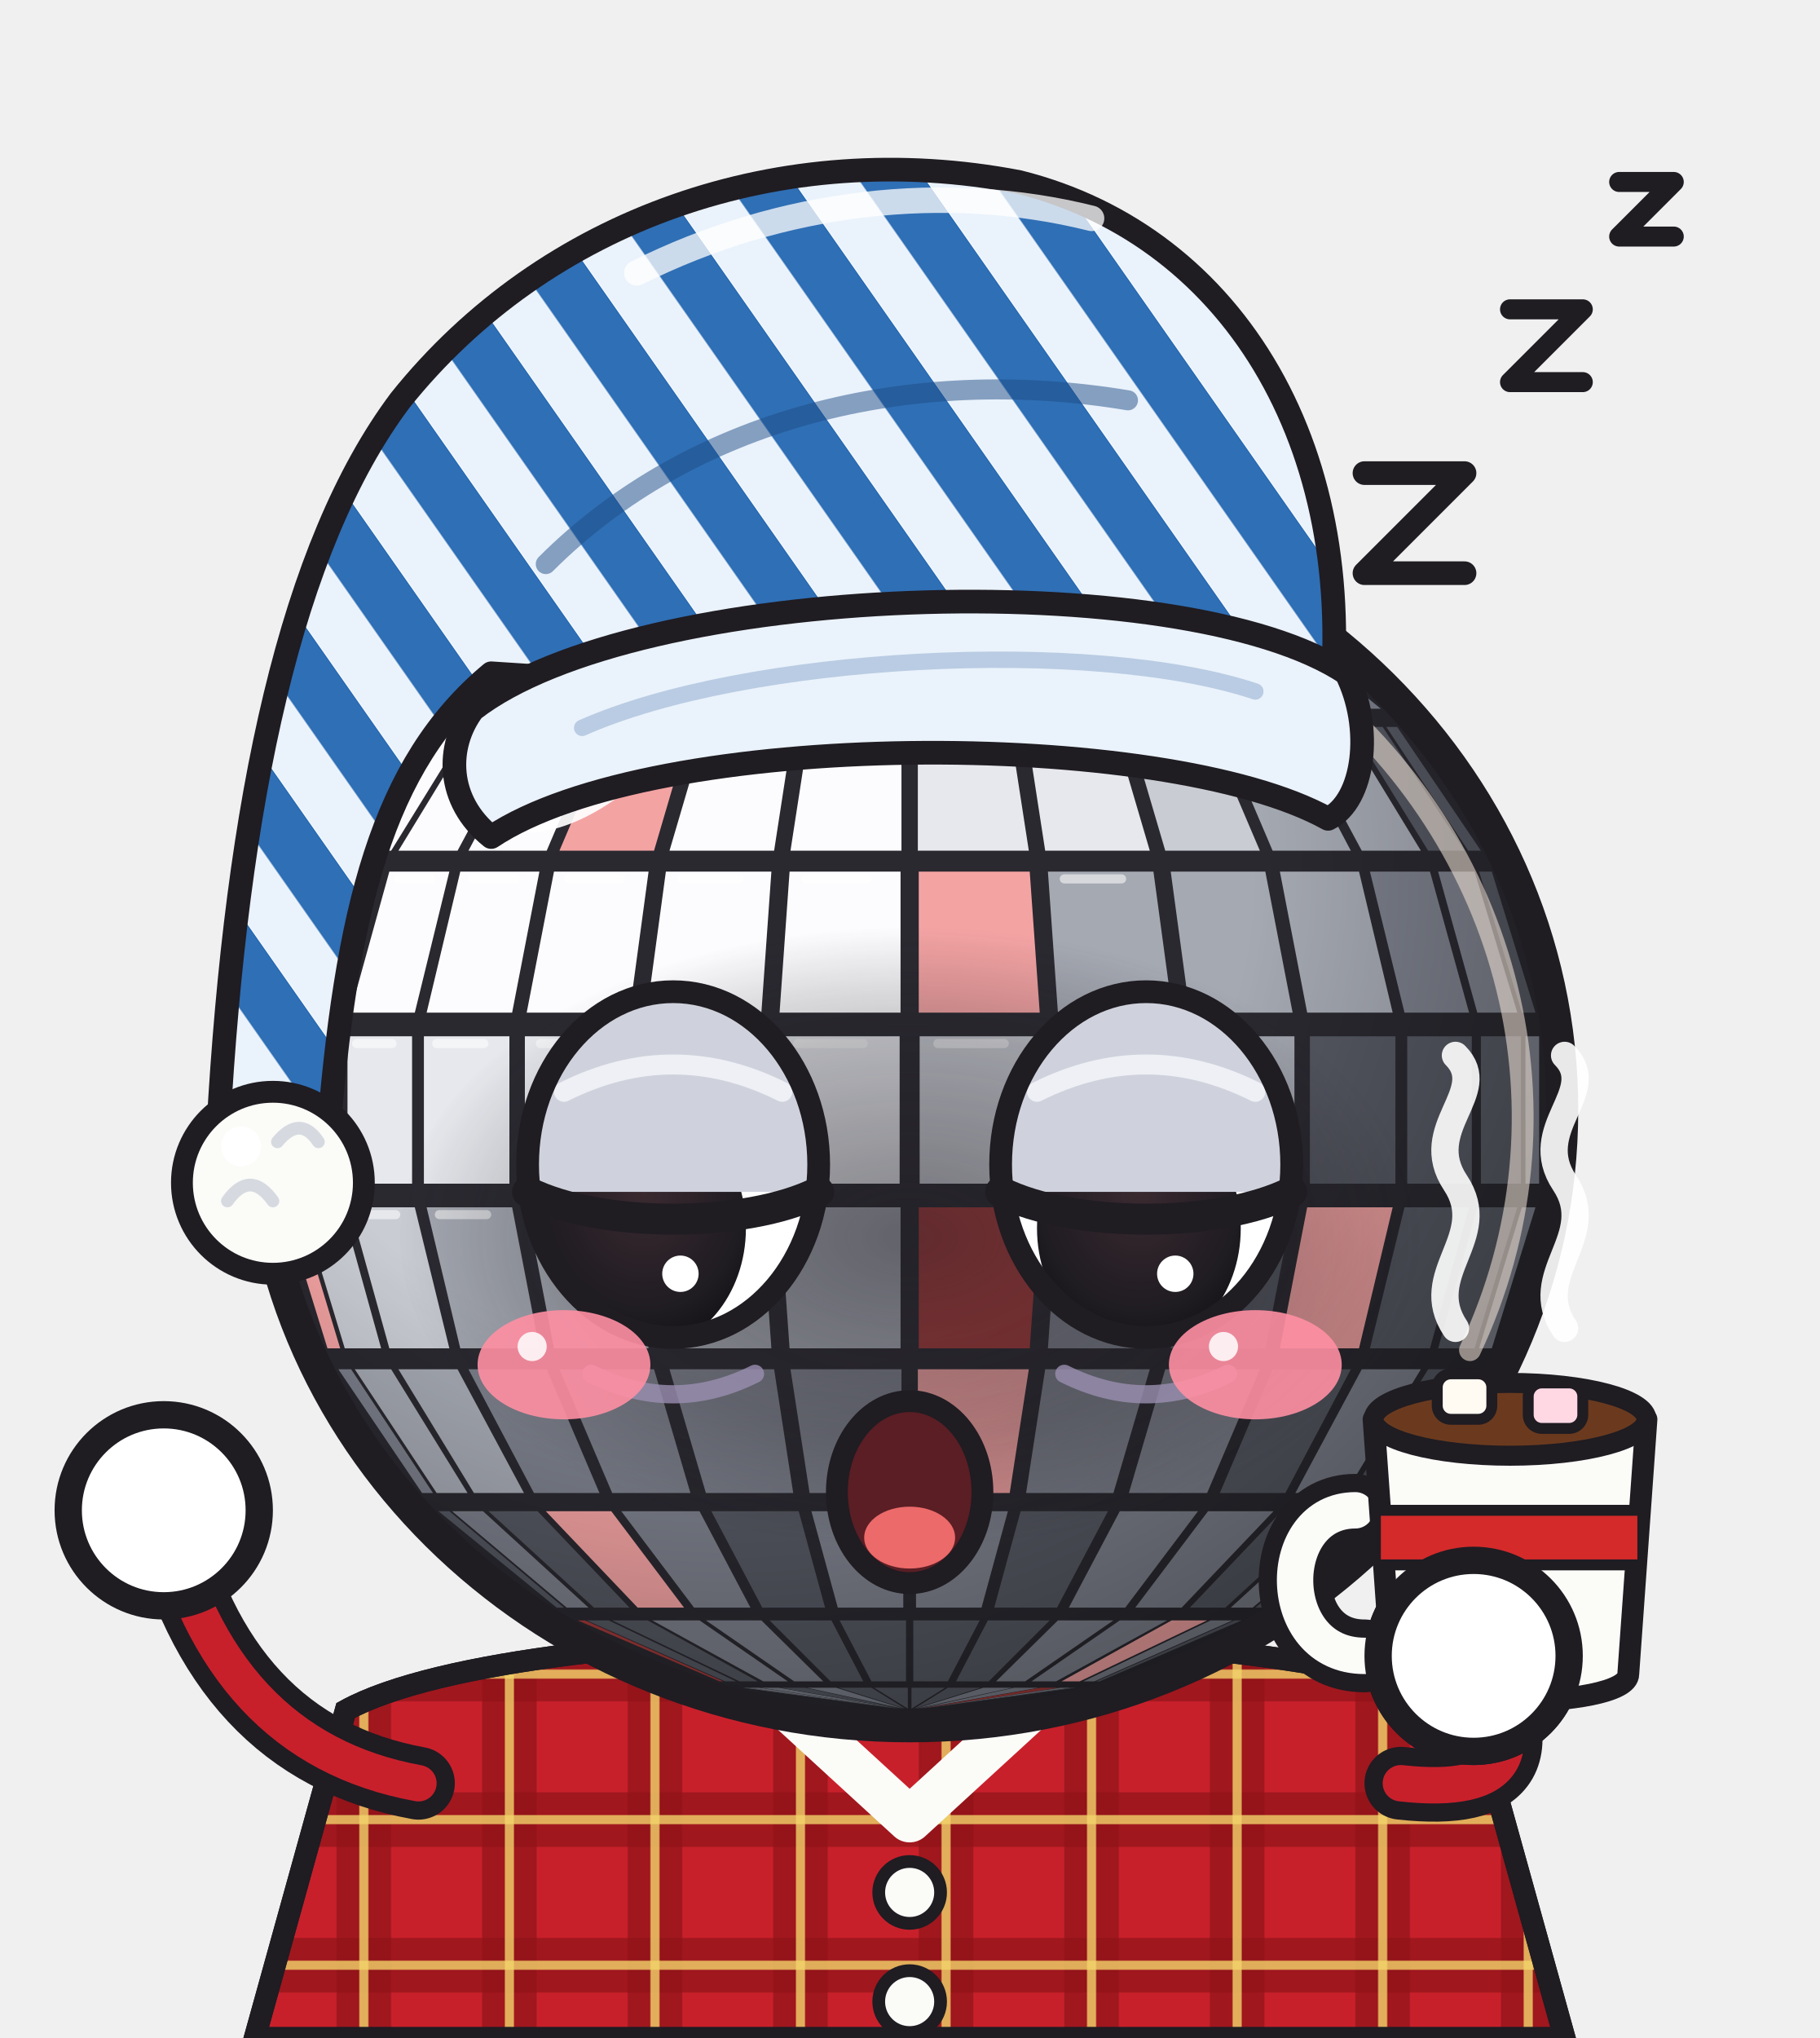
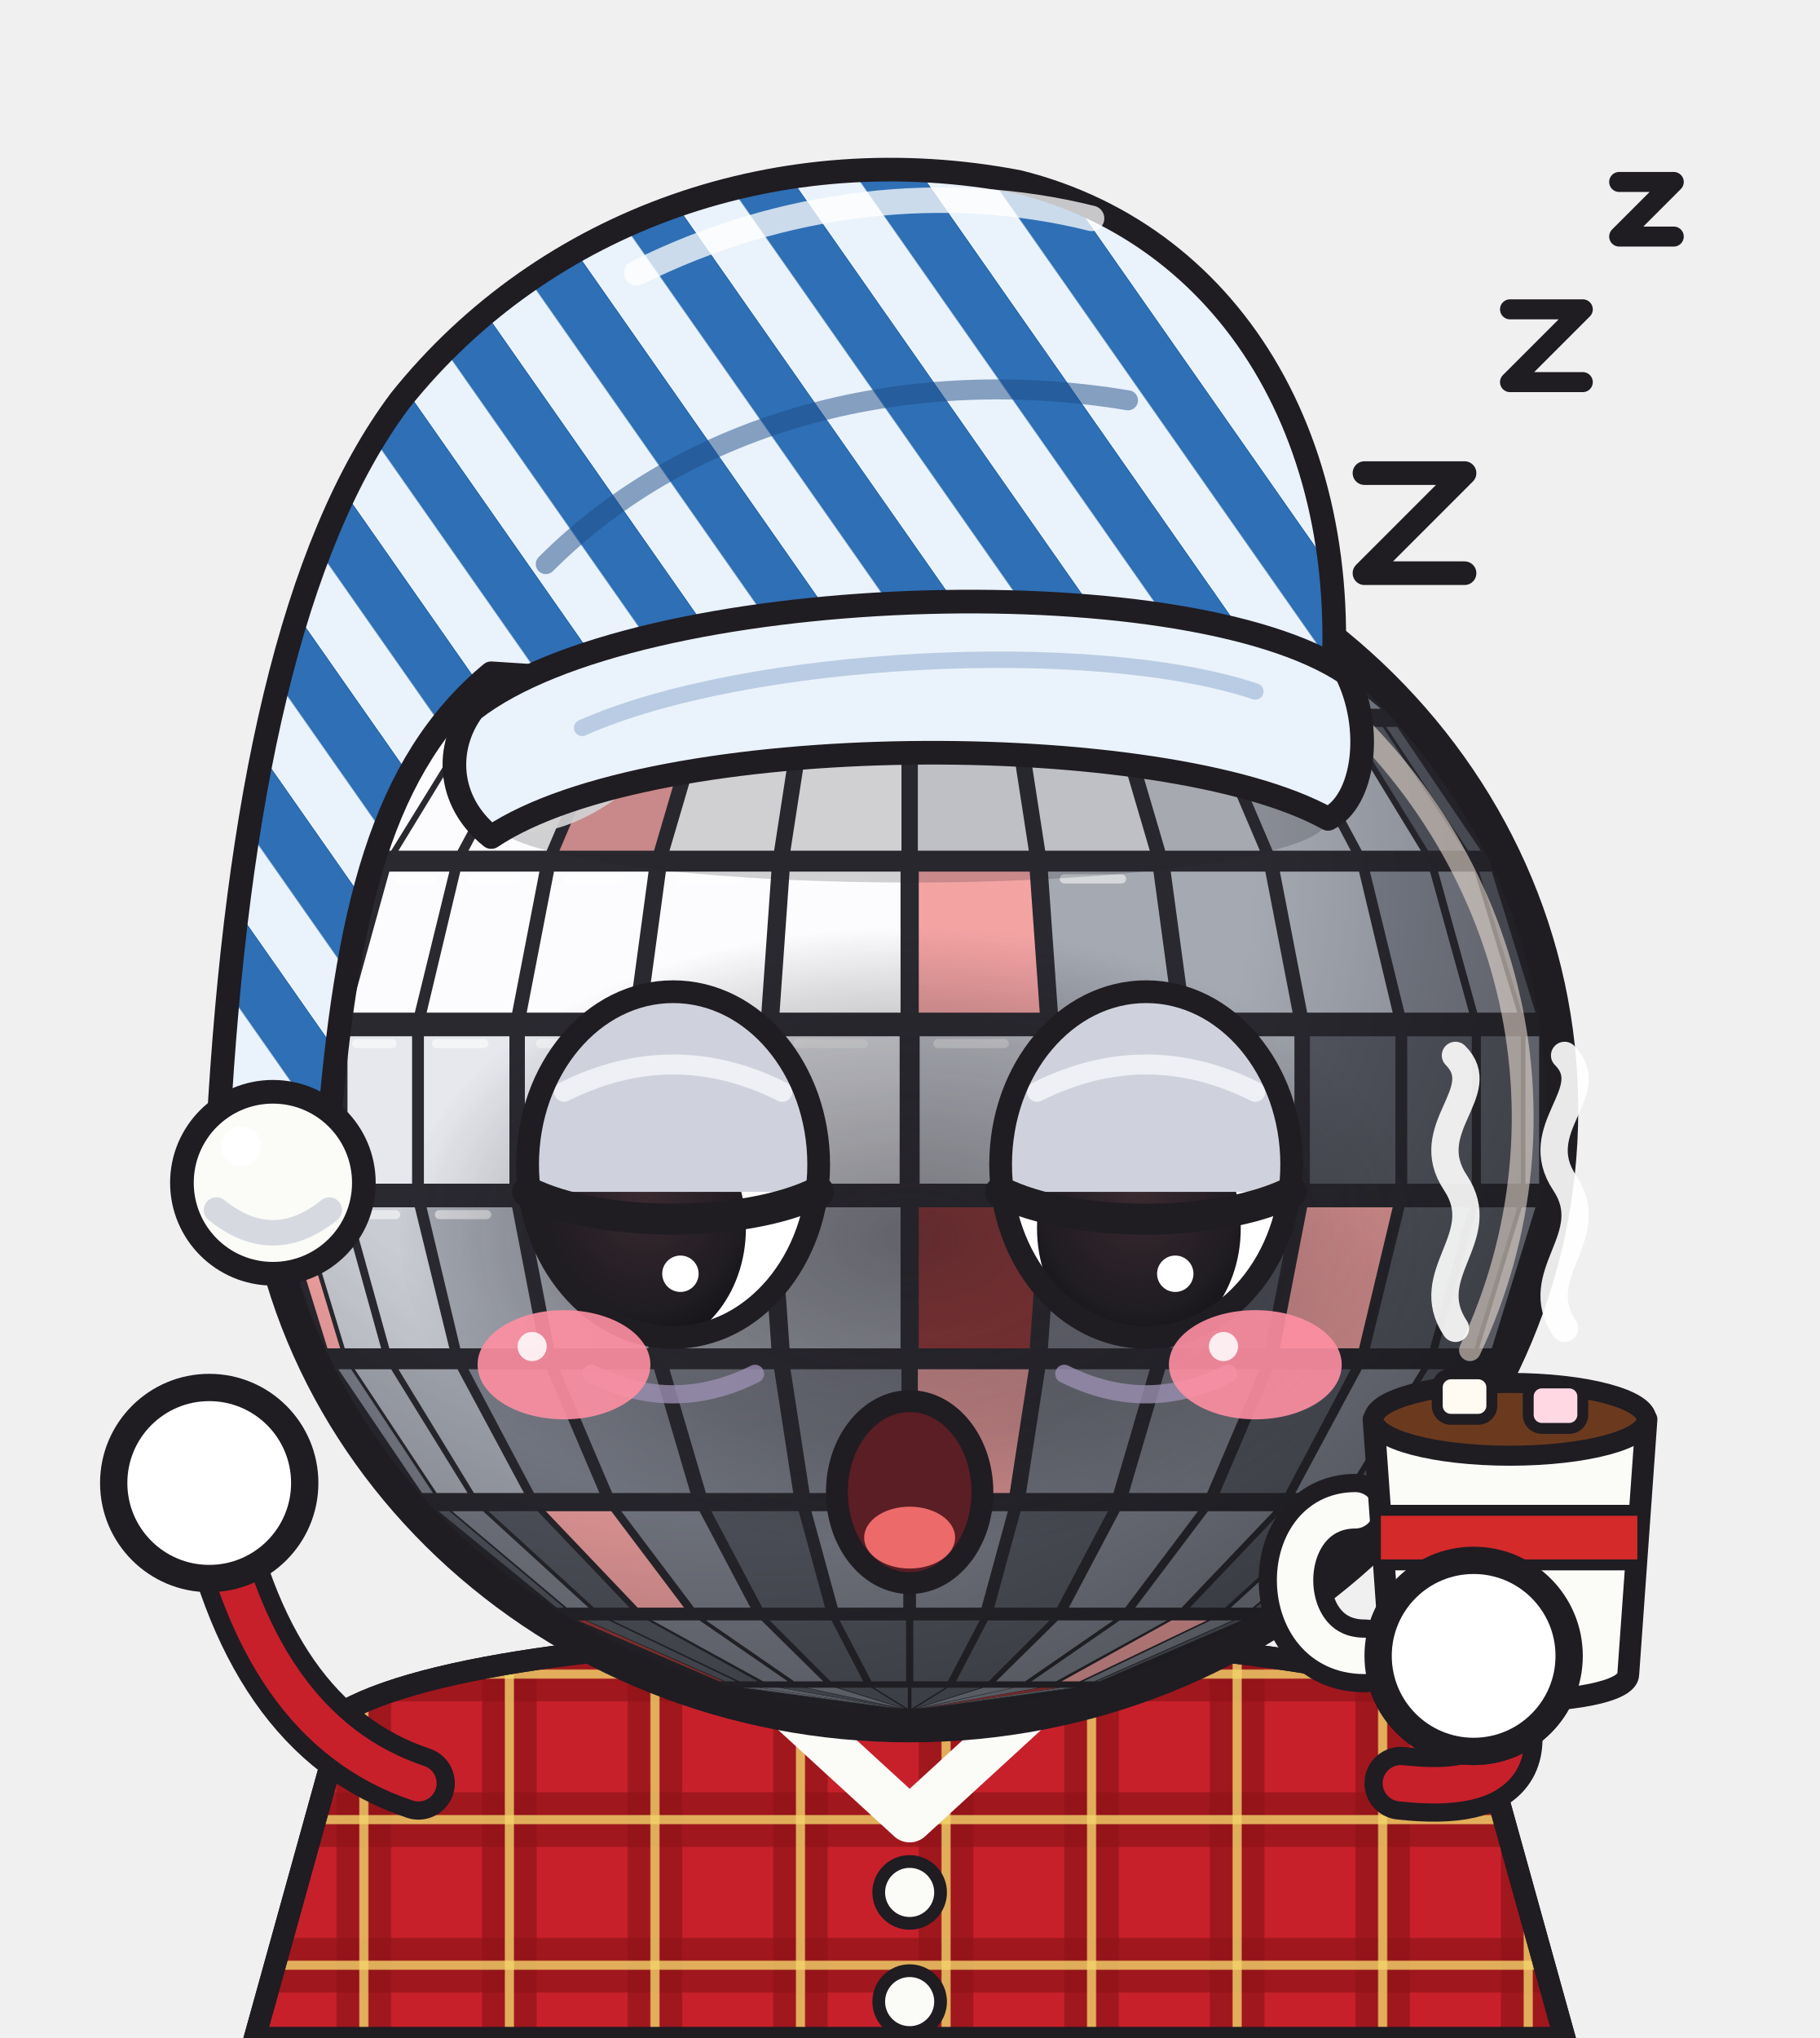
<svg xmlns="http://www.w3.org/2000/svg" viewBox="0 0 200 224" role="img" aria-label="Globinho de pijama xadrez e touca de dormir, sonolento, com caneca de chocolate quente">
-   <style>*{transform-box:view-box}.espia{transform-origin:100px 190px;animation:ginga 1s ease-in-out infinite alternate}@keyframes ginga{from{transform:rotate(-8deg)}to{transform:rotate(3deg)}}.braco-esq{animation:tchau .34s ease-in-out infinite alternate}@keyframes tchau{from{transform:rotate(-20deg)}to{transform:rotate(22deg)}}.olhos{animation:fecha 2.2s infinite}.palpebra{animation:abre 2.2s infinite}@keyframes fecha{0%,86%,100%{opacity:1}89%,94%{opacity:0}}@keyframes abre{0%,86%,100%{opacity:0}89%,94%{opacity:1}}.fumaca{animation:fumaca 2s ease-in-out infinite}.f1{animation-delay:-1s}@keyframes fumaca{0%{transform:translateY(4px) scaleY(.7);opacity:0}30%{opacity:.9}100%{transform:translateY(-8px) scaleY(1.1);opacity:0}}.pompom{animation:pompom 1s ease-in-out infinite alternate}@keyframes pompom{from{transform:rotate(-6deg)}to{transform:rotate(6deg)}}.z{animation:z 2.4s ease-in-out infinite}.z1{animation-delay:.4s}.z2{animation-delay:.8s}@keyframes z{0%,100%{opacity:.35;transform:translateY(2px)}50%{opacity:1;transform:translateY(-2px)}}@media (prefers-reduced-motion: reduce){*{animation:none!important}}</style>
+   <style>*{transform-box:view-box}.espia{transform-origin:100px 190px;animation:ginga 1s ease-in-out infinite alternate}@keyframes ginga{from{transform:rotate(-8deg)}to{transform:rotate(3deg)}}.braco-esq{animation:tchau .34s ease-in-out infinite alternate}@keyframes tchau{from{transform:rotate(-12deg)}to{transform:rotate(22deg)}}.olhos{animation:fecha 2.2s infinite}.palpebra{animation:abre 2.2s infinite}@keyframes fecha{0%,86%,100%{opacity:1}89%,94%{opacity:0}}@keyframes abre{0%,86%,100%{opacity:0}89%,94%{opacity:1}}.fumaca{animation:fumaca 2s ease-in-out infinite}.f1{animation-delay:-1s}@keyframes fumaca{0%{transform:translateY(4px) scaleY(.7);opacity:0}30%{opacity:.9}100%{transform:translateY(-8px) scaleY(1.1);opacity:0}}.pompom{animation:pompom 1s ease-in-out infinite alternate}@keyframes pompom{from{transform:rotate(-6deg)}to{transform:rotate(6deg)}}.z{animation:z 2.4s ease-in-out infinite}.z1{animation-delay:.4s}.z2{animation-delay:.8s}@keyframes z{0%,100%{opacity:.35;transform:translateY(2px)}50%{opacity:1;transform:translateY(-2px)}}@media (prefers-reduced-motion: reduce){*{animation:none!important}}</style>
  <defs>
    <clipPath id="cX8">
      <ellipse cx="100" cy="122" rx="70" ry="66" />
    </clipPath>
    <radialGradient id="sX8" cx="0.36" cy="0.3" r="0.82">
      <stop offset="0.5" stop-color="#000" stop-opacity="0" />
      <stop offset="1" stop-color="#000" stop-opacity="0.4" />
    </radialGradient>
    <radialGradient id="rX8" cx="0.5" cy="0.5" r="0.5">
      <stop offset="0" stop-color="#1F1C22" stop-opacity="0.5" />
      <stop offset="0.65" stop-color="#1F1C22" stop-opacity="0.26" />
      <stop offset="1" stop-color="#1F1C22" stop-opacity="0" />
    </radialGradient>
    <radialGradient id="iX8" cx="0.5" cy="0.35" r="0.7">
      <stop offset="0" stop-color="#3A2A30" />
      <stop offset="0.7" stop-color="#1F1C22" />
      <stop offset="1" stop-color="#120F14" />
    </radialGradient>
    <linearGradient id="tX8" x1="0" y1="0" x2="1" y2="0">
      <stop offset="0" stop-color="#7C808B" />
      <stop offset="0.35" stop-color="#FCFCFE" />
      <stop offset="1" stop-color="#A5A9B2" />
    </linearGradient>
  </defs>
  <defs>
    <pattern id="xzX8" width="16" height="16" patternUnits="userSpaceOnUse">
      <rect width="16" height="16" fill="#c8202b" />
      <rect y="5" width="16" height="6" fill="#8e1218" opacity=".7" />
      <rect x="5" width="6" height="16" fill="#8e1218" opacity=".7" />
      <rect y="7.5" width="16" height="1" fill="#f3d36a" opacity=".8" />
      <rect x="7.5" width="1" height="16" fill="#f3d36a" opacity=".8" />
    </pattern>
  </defs>
  <g class="espia">
    <defs>
      <clipPath id="trX8">
        <path d="M38,188 C58,177 142,177 162,188 L172,224 L28,224Z" />
      </clipPath>
    </defs>
    <path d="M38,188 C58,177 142,177 162,188 L172,224 L28,224Z" fill="url(#xzX8)" stroke="#1F1C22" stroke-width="2.4" />
    <g clip-path="url(#trX8)">
      <path d="M76,178 L100,200 L124,178" fill="none" stroke="#fbfbf8" stroke-width="5" stroke-linejoin="round" />
      <circle cx="100" cy="208" r="3.4" fill="#fbfbf8" stroke="#1F1C22" stroke-width="1.4" />
      <circle cx="100" cy="220" r="3.4" fill="#fbfbf8" stroke="#1F1C22" stroke-width="1.4" />
    </g>
    <path d="M38,188 C58,177 142,177 162,188 L172,224 L28,224Z" fill="none" stroke="#1F1C22" stroke-width="2.4" />
    <g class="braco braco-esq" style="transform-origin:46px 196px">
-       <path d="M46,196 Q24,192 18,166" fill="none" stroke="#1F1C22" stroke-width="8" stroke-linecap="round" />
-       <path d="M46,196 Q24,192 18,166" fill="none" stroke="#c8202b" stroke-width="4" stroke-linecap="round" />
-       <circle cx="18" cy="166" r="10.5" fill="#FFFFFF" stroke="#1F1C22" stroke-width="3" />
-       <circle cx="21.5" cy="162" r="2.2" fill="#fff" opacity=".7" />
+       <path d="M46,196 Q28,190 23,163" fill="none" stroke="#1F1C22" stroke-width="8" stroke-linecap="round" />
+       <path d="M46,196 Q28,190 23,163" fill="none" stroke="#c8202b" stroke-width="4" stroke-linecap="round" />
+       <circle cx="23" cy="163" r="10.5" fill="#FFFFFF" stroke="#1F1C22" stroke-width="3" />
+       <circle cx="26.5" cy="159" r="2.2" fill="#fff" opacity=".7" />
    </g>
    <g class="braco braco-dir" style="transform-origin:154px 196px">
      <path d="M154,196 Q172,198 162,182" fill="none" stroke="#1F1C22" stroke-width="8" stroke-linecap="round" />
      <path d="M154,196 Q172,198 162,182" fill="none" stroke="#c8202b" stroke-width="4" stroke-linecap="round" />
      <circle cx="162" cy="182" r="10.5" fill="#FFFFFF" stroke="#1F1C22" stroke-width="3" />
      <circle cx="165.5" cy="178" r="2.2" fill="#fff" opacity=".7" />
    </g>
    <g class="corpo">
      <ellipse cx="100" cy="122" rx="73.5" ry="69.5" fill="#1F1C22" />
      <g class="facetas" clip-path="url(#cX8)">
        <ellipse cx="100" cy="122" rx="70" ry="66" fill="#2A2930" />
        <path d="M98.6,56.2 L98.6,56.2 L82.1,58.5 L81.7,58.5Z" fill="#C9CCD3" />
        <path d="M98.7,56.2 L98.7,56.2 L83.4,58.5 L82.2,58.5Z" fill="#E6E8ED" />
        <path d="M98.8,56.2 L98.8,56.2 L85.6,58.5 L83.6,58.5Z" fill="#F4A3A3" />
        <path d="M99.0,56.2 L99.0,56.2 L88.5,58.5 L85.8,58.5Z" fill="#E6E8ED" />
        <path d="M99.3,56.2 L99.3,56.2 L91.9,58.5 L88.7,58.5Z" fill="#E6E8ED" />
        <path d="M99.5,56.2 L99.5,56.2 L95.8,58.5 L92.2,58.5Z" fill="#C9CCD3" />
        <path d="M99.8,56.2 L99.8,56.2 L99.8,58.5 L96.1,58.5Z" fill="#C9CCD3" />
        <path d="M100.2,56.2 L100.2,56.2 L103.9,58.5 L100.2,58.5Z" fill="#F4A3A3" />
        <path d="M100.5,56.2 L100.5,56.2 L107.8,58.5 L104.2,58.5Z" fill="#E6E8ED" />
        <path d="M100.7,56.2 L100.7,56.2 L111.3,58.5 L108.1,58.5Z" fill="#C9CCD3" />
        <path d="M101.0,56.2 L101.0,56.2 L114.2,58.5 L111.5,58.5Z" fill="#C9CCD3" />
        <path d="M101.2,56.2 L101.2,56.2 L116.4,58.5 L114.4,58.5Z" fill="#C9CCD3" />
        <path d="M101.3,56.2 L101.3,56.2 L117.8,58.5 L116.6,58.5Z" fill="#C9CCD3" />
        <path d="M101.4,56.2 L101.4,56.2 L118.3,58.5 L117.9,58.5Z" fill="#A5A9B2" />
        <path d="M79.1,59.2 L79.5,59.2 L64.3,65.9 L63.5,65.9Z" fill="#C9CCD3" />
        <path d="M79.7,59.2 L80.9,59.2 L66.9,65.9 L64.5,65.9Z" fill="#E6E8ED" />
        <path d="M81.3,59.2 L83.3,59.2 L71.2,65.9 L67.3,65.9Z" fill="#FCFCFE" />
        <path d="M83.9,59.2 L86.6,59.2 L76.9,65.9 L71.7,65.9Z" fill="#FCFCFE" />
        <path d="M87.3,59.2 L90.5,59.2 L83.7,65.9 L77.6,65.9Z" fill="#FCFCFE" />
        <path d="M91.3,59.2 L94.9,59.2 L91.4,65.9 L84.6,65.9Z" fill="#E6E8ED" />
        <path d="M95.8,59.2 L99.6,59.2 L99.6,65.9 L92.3,65.9Z" fill="#FCFCFE" />
        <path d="M100.4,59.2 L104.2,59.2 L107.7,65.9 L100.4,65.9Z" fill="#C9CCD3" />
        <path d="M105.1,59.2 L108.7,59.2 L115.4,65.9 L108.6,65.9Z" fill="#C9CCD3" />
        <path d="M109.5,59.2 L112.7,59.2 L122.4,65.9 L116.3,65.9Z" fill="#E6E8ED" />
        <path d="M113.4,59.2 L116.1,59.2 L128.3,65.9 L123.1,65.9Z" fill="#A5A9B2" />
        <path d="M116.7,59.2 L118.7,59.2 L132.7,65.9 L128.8,65.9Z" fill="#A5A9B2" />
        <path d="M119.1,59.2 L120.3,59.2 L135.5,65.9 L133.1,65.9Z" fill="#A5A9B2" />
        <path d="M120.5,59.2 L120.9,59.2 L136.5,65.9 L135.7,65.9Z" fill="#A5A9B2" />
        <path d="M61.2,67.3 L62.0,67.3 L49.4,77.9 L48.2,77.9Z" fill="#FCFCFE" />
        <path d="M62.3,67.3 L64.7,67.3 L53.1,77.9 L49.7,77.9Z" fill="#E6E8ED" />
        <path d="M65.3,67.3 L69.2,67.3 L59.1,77.9 L53.7,77.9Z" fill="#FCFCFE" />
        <path d="M70.1,67.3 L75.2,67.3 L67.2,77.9 L60.0,77.9Z" fill="#FCFCFE" />
        <path d="M76.3,67.3 L82.5,67.3 L76.9,77.9 L68.3,77.9Z" fill="#E6E8ED" />
        <path d="M83.8,67.3 L90.7,67.3 L87.8,77.9 L78.2,77.9Z" fill="#E6E8ED" />
        <path d="M92.1,67.3 L99.3,67.3 L99.3,77.9 L89.2,77.9Z" fill="#FCFCFE" />
        <path d="M100.7,67.3 L107.9,67.3 L110.8,77.9 L100.7,77.9Z" fill="#FCFCFE" />
        <path d="M109.3,67.3 L116.2,67.3 L121.8,77.9 L112.2,77.9Z" fill="#E6E8ED" />
        <path d="M117.5,67.3 L123.7,67.3 L131.7,77.9 L123.1,77.9Z" fill="#E6E8ED" />
        <path d="M124.8,67.3 L129.9,67.3 L140.0,77.9 L132.8,77.9Z" fill="#C9CCD3" />
        <path d="M130.8,67.3 L134.7,67.3 L146.3,77.9 L140.9,77.9Z" fill="#7C808B" />
        <path d="M135.3,67.3 L137.7,67.3 L150.3,77.9 L146.9,77.9Z" fill="#7C808B" />
        <path d="M138.0,67.3 L138.8,67.3 L151.8,77.9 L150.6,77.9Z" fill="#7C808B" />
        <path d="M46.4,79.9 L47.6,79.9 L38.6,93.5 L37.2,93.5Z" fill="#FCFCFE" />
        <path d="M48.0,79.9 L51.4,79.9 L43.0,93.5 L39.0,93.5Z" fill="#FCFCFE" />
        <path d="M52.1,79.9 L57.6,79.9 L50.3,93.5 L43.8,93.5Z" fill="#FCFCFE" />
        <path d="M58.7,79.9 L65.9,79.9 L60.1,93.5 L51.5,93.5Z" fill="#FCFCFE" />
        <path d="M67.3,79.9 L75.9,79.9 L71.9,93.5 L61.5,93.5Z" fill="#F4A3A3" />
        <path d="M77.6,79.9 L87.2,79.9 L85.1,93.5 L73.6,93.5Z" fill="#FCFCFE" />
        <path d="M89.0,79.9 L99.1,79.9 L99.1,93.5 L86.9,93.5Z" fill="#FCFCFE" />
        <path d="M100.9,79.9 L111.0,79.9 L113.1,93.5 L100.9,93.5Z" fill="#E6E8ED" />
        <path d="M112.8,79.9 L122.4,79.9 L126.4,93.5 L114.9,93.5Z" fill="#E6E8ED" />
        <path d="M124.1,79.9 L132.7,79.9 L138.5,93.5 L128.1,93.5Z" fill="#C9CCD3" />
        <path d="M134.1,79.9 L141.3,79.9 L148.5,93.5 L139.9,93.5Z" fill="#A5A9B2" />
        <path d="M142.4,79.9 L147.9,79.9 L156.2,93.5 L149.7,93.5Z" fill="#A5A9B2" />
        <path d="M148.6,79.9 L152.0,79.9 L161.0,93.5 L157.0,93.5Z" fill="#555862" />
        <path d="M152.4,79.9 L153.6,79.9 L162.8,93.5 L161.4,93.5Z" fill="#555862" />
        <path d="M36.0,95.8 L37.4,95.8 L32.7,111.3 L31.2,111.3Z" fill="#E6E8ED" />
        <path d="M37.9,95.8 L41.9,95.8 L37.6,111.3 L33.2,111.3Z" fill="#FCFCFE" />
        <path d="M42.8,95.8 L49.4,95.8 L45.6,111.3 L38.5,111.3Z" fill="#FCFCFE" />
        <path d="M50.6,95.8 L59.3,95.8 L56.3,111.3 L46.9,111.3Z" fill="#FCFCFE" />
        <path d="M60.9,95.8 L71.3,95.8 L69.2,111.3 L57.9,111.3Z" fill="#FCFCFE" />
        <path d="M73.2,95.8 L84.8,95.8 L83.7,111.3 L71.1,111.3Z" fill="#FCFCFE" />
        <path d="M86.8,95.8 L99.0,95.8 L99.0,111.3 L85.7,111.3Z" fill="#FCFCFE" />
        <path d="M101.0,95.8 L113.2,95.8 L114.3,111.3 L101.0,111.3Z" fill="#F4A3A3" />
        <path d="M115.2,95.8 L126.8,95.8 L128.9,111.3 L116.3,111.3Z" fill="#A5A9B2" />
        <path d="M128.7,95.8 L139.1,95.8 L142.1,111.3 L130.8,111.3Z" fill="#A5A9B2" />
        <path d="M140.7,95.8 L149.4,95.8 L153.1,111.3 L143.7,111.3Z" fill="#A5A9B2" />
        <path d="M150.6,95.8 L157.2,95.8 L161.5,111.3 L154.4,111.3Z" fill="#7C808B" />
        <path d="M158.1,95.8 L162.1,95.8 L166.8,111.3 L162.4,111.3Z" fill="#7C808B" />
        <path d="M162.6,95.8 L164.0,95.8 L168.8,111.3 L167.3,111.3Z" fill="#555862" />
        <path d="M30.8,113.9 L32.3,113.9 L32.3,130.1 L30.8,130.1Z" fill="#C9CCD3" />
        <path d="M32.8,113.9 L37.2,113.9 L37.2,130.1 L32.8,130.1Z" fill="#E6E8ED" />
        <path d="M38.2,113.9 L45.3,113.9 L45.3,130.1 L38.2,130.1Z" fill="#E6E8ED" />
        <path d="M46.6,113.9 L56.0,113.9 L56.0,130.1 L46.6,130.1Z" fill="#E6E8ED" />
        <path d="M57.7,113.9 L69.0,113.9 L69.0,130.1 L57.7,130.1Z" fill="#E6E8ED" />
        <path d="M71.0,113.9 L83.6,113.9 L83.6,130.1 L71.0,130.1Z" fill="#E6E8ED" />
        <path d="M85.7,113.9 L98.9,113.9 L98.9,130.1 L85.7,130.1Z" fill="#E6E8ED" />
        <path d="M101.1,113.9 L114.3,113.9 L114.3,130.1 L101.1,130.1Z" fill="#C9CCD3" />
        <path d="M116.4,113.9 L129.0,113.9 L129.0,130.1 L116.4,130.1Z" fill="#C9CCD3" />
        <path d="M131.0,113.9 L142.3,113.9 L142.3,130.1 L131.0,130.1Z" fill="#A5A9B2" />
        <path d="M144.0,113.9 L153.4,113.9 L153.4,130.1 L144.0,130.1Z" fill="#555862" />
        <path d="M154.7,113.9 L161.8,113.9 L161.8,130.1 L154.7,130.1Z" fill="#555862" />
        <path d="M162.8,113.9 L167.2,113.9 L167.2,130.1 L162.8,130.1Z" fill="#555862" />
        <path d="M167.7,113.9 L169.2,113.9 L169.2,130.1 L167.7,130.1Z" fill="#7C808B" />
        <path d="M31.2,132.7 L32.7,132.7 L37.4,148.2 L36.0,148.2Z" fill="#F4A3A3" />
        <path d="M33.2,132.7 L37.6,132.7 L41.9,148.2 L37.9,148.2Z" fill="#C9CCD3" />
        <path d="M38.5,132.7 L45.6,132.7 L49.4,148.2 L42.8,148.2Z" fill="#C9CCD3" />
        <path d="M46.9,132.7 L56.3,132.7 L59.3,148.2 L50.6,148.2Z" fill="#A5A9B2" />
        <path d="M57.9,132.7 L69.2,132.7 L71.3,148.2 L60.9,148.2Z" fill="#A5A9B2" />
        <path d="M71.1,132.7 L83.7,132.7 L84.8,148.2 L73.2,148.2Z" fill="#A5A9B2" />
        <path d="M85.7,132.7 L99.0,132.7 L99.0,148.2 L86.8,148.2Z" fill="#A5A9B2" />
        <path d="M101.0,132.7 L114.3,132.7 L113.2,148.2 L101.0,148.2Z" fill="#A33A3A" />
        <path d="M116.3,132.7 L128.9,132.7 L126.8,148.2 L115.2,148.2Z" fill="#7C808B" />
        <path d="M130.8,132.7 L142.1,132.7 L139.1,148.2 L128.7,148.2Z" fill="#555862" />
        <path d="M143.7,132.7 L153.1,132.7 L149.4,148.2 L140.7,148.2Z" fill="#F4A3A3" />
        <path d="M154.4,132.7 L161.5,132.7 L157.2,148.2 L150.6,148.2Z" fill="#555862" />
        <path d="M162.4,132.7 L166.8,132.7 L162.1,148.2 L158.1,148.2Z" fill="#555862" />
        <path d="M167.3,132.7 L168.8,132.7 L164.0,148.2 L162.6,148.2Z" fill="#7C808B" />
        <path d="M37.2,150.5 L38.6,150.5 L47.6,164.1 L46.4,164.1Z" fill="#7C808B" />
        <path d="M39.0,150.5 L43.0,150.5 L51.4,164.1 L48.0,164.1Z" fill="#A5A9B2" />
        <path d="M43.8,150.5 L50.3,150.5 L57.6,164.1 L52.1,164.1Z" fill="#A5A9B2" />
        <path d="M51.5,150.5 L60.1,150.5 L65.9,164.1 L58.7,164.1Z" fill="#7C808B" />
        <path d="M61.5,150.5 L71.9,150.5 L75.9,164.1 L67.3,164.1Z" fill="#7C808B" />
        <path d="M73.6,150.5 L85.1,150.5 L87.2,164.1 L77.6,164.1Z" fill="#7C808B" />
        <path d="M86.9,150.5 L99.1,150.5 L99.1,164.1 L89.0,164.1Z" fill="#7C808B" />
        <path d="M100.9,150.5 L113.1,150.5 L111.0,164.1 L100.9,164.1Z" fill="#F4A3A3" />
        <path d="M114.9,150.5 L126.4,150.5 L122.4,164.1 L112.8,164.1Z" fill="#7C808B" />
        <path d="M128.1,150.5 L138.5,150.5 L132.7,164.1 L124.1,164.1Z" fill="#7C808B" />
        <path d="M139.9,150.5 L148.5,150.5 L141.3,164.1 L134.1,164.1Z" fill="#555862" />
        <path d="M149.7,150.5 L156.2,150.5 L147.9,164.1 L142.4,164.1Z" fill="#7C808B" />
        <path d="M157.0,150.5 L161.0,150.5 L152.0,164.1 L148.6,164.1Z" fill="#555862" />
        <path d="M161.4,150.5 L162.8,150.5 L153.6,164.1 L152.4,164.1Z" fill="#7C808B" />
        <path d="M48.2,166.1 L49.4,166.1 L62.0,176.7 L61.2,176.7Z" fill="#555862" />
        <path d="M49.7,166.1 L53.1,166.1 L64.7,176.7 L62.3,176.7Z" fill="#7C808B" />
        <path d="M53.7,166.1 L59.1,166.1 L69.2,176.7 L65.3,176.7Z" fill="#555862" />
        <path d="M60.0,166.1 L67.2,166.1 L75.2,176.7 L70.1,176.7Z" fill="#F4A3A3" />
        <path d="M68.3,166.1 L76.9,166.1 L82.5,176.7 L76.3,176.7Z" fill="#7C808B" />
        <path d="M78.2,166.1 L87.8,166.1 L90.7,176.7 L83.8,176.7Z" fill="#555862" />
        <path d="M89.2,166.1 L99.3,166.1 L99.3,176.7 L92.1,176.7Z" fill="#7C808B" />
        <path d="M100.7,166.1 L110.8,166.1 L107.9,176.7 L100.7,176.7Z" fill="#7C808B" />
        <path d="M112.2,166.1 L121.8,166.1 L116.2,176.7 L109.3,176.7Z" fill="#555862" />
        <path d="M123.1,166.1 L131.7,166.1 L123.7,176.7 L117.5,176.7Z" fill="#7C808B" />
        <path d="M132.8,166.1 L140.0,166.1 L129.9,176.7 L124.8,176.7Z" fill="#7C808B" />
        <path d="M140.9,166.1 L146.3,166.1 L134.7,176.7 L130.8,176.7Z" fill="#555862" />
        <path d="M146.9,166.1 L150.3,166.1 L137.7,176.7 L135.3,176.7Z" fill="#7C808B" />
        <path d="M150.6,166.1 L151.8,166.1 L138.8,176.7 L138.0,176.7Z" fill="#555862" />
        <path d="M63.5,178.1 L64.3,178.1 L79.5,184.8 L79.1,184.8Z" fill="#A33A3A" />
        <path d="M64.5,178.1 L66.9,178.1 L80.9,184.8 L79.7,184.8Z" fill="#555862" />
        <path d="M67.3,178.1 L71.2,178.1 L83.3,184.8 L81.3,184.8Z" fill="#555862" />
        <path d="M71.7,178.1 L76.9,178.1 L86.6,184.8 L83.9,184.8Z" fill="#7C808B" />
        <path d="M77.6,178.1 L83.7,178.1 L90.5,184.8 L87.3,184.8Z" fill="#7C808B" />
        <path d="M84.6,178.1 L91.4,178.1 L94.9,184.8 L91.3,184.8Z" fill="#555862" />
        <path d="M92.3,178.1 L99.6,178.1 L99.6,184.8 L95.8,184.8Z" fill="#555862" />
        <path d="M100.4,178.1 L107.7,178.1 L104.2,184.8 L100.4,184.8Z" fill="#555862" />
        <path d="M108.6,178.1 L115.4,178.1 L108.7,184.8 L105.1,184.8Z" fill="#555862" />
        <path d="M116.3,178.1 L122.4,178.1 L112.7,184.8 L109.5,184.8Z" fill="#7C808B" />
        <path d="M123.1,178.1 L128.3,178.1 L116.1,184.8 L113.4,184.8Z" fill="#7C808B" />
        <path d="M128.8,178.1 L132.7,178.1 L118.7,184.8 L116.7,184.8Z" fill="#F4A3A3" />
        <path d="M133.1,178.1 L135.5,178.1 L120.3,184.8 L119.1,184.8Z" fill="#7C808B" />
        <path d="M135.7,178.1 L136.5,178.1 L120.9,184.8 L120.5,184.8Z" fill="#555862" />
        <path d="M81.7,185.5 L82.1,185.5 L98.6,187.8 L98.6,187.8Z" fill="#7C808B" />
        <path d="M82.2,185.5 L83.4,185.5 L98.7,187.8 L98.7,187.8Z" fill="#7C808B" />
        <path d="M83.6,185.5 L85.6,185.5 L98.8,187.8 L98.8,187.8Z" fill="#7C808B" />
        <path d="M85.8,185.5 L88.5,185.5 L99.0,187.8 L99.0,187.8Z" fill="#555862" />
        <path d="M88.7,185.5 L91.9,185.5 L99.3,187.8 L99.3,187.8Z" fill="#7C808B" />
        <path d="M92.2,185.5 L95.8,185.5 L99.5,187.8 L99.5,187.8Z" fill="#555862" />
        <path d="M96.1,185.5 L99.8,185.5 L99.8,187.8 L99.8,187.8Z" fill="#555862" />
        <path d="M100.2,185.5 L103.9,185.5 L100.2,187.8 L100.2,187.8Z" fill="#555862" />
        <path d="M104.2,185.5 L107.8,185.5 L100.5,187.8 L100.5,187.8Z" fill="#555862" />
        <path d="M108.1,185.5 L111.3,185.5 L100.7,187.8 L100.7,187.8Z" fill="#7C808B" />
        <path d="M111.5,185.5 L114.2,185.5 L101.0,187.8 L101.0,187.8Z" fill="#7C808B" />
        <path d="M114.4,185.5 L116.4,185.5 L101.2,187.8 L101.2,187.8Z" fill="#A33A3A" />
        <path d="M116.6,185.5 L117.8,185.5 L101.3,187.8 L101.3,187.8Z" fill="#7C808B" />
        <path d="M117.9,185.5 L118.3,185.5 L101.4,187.8 L101.4,187.8Z" fill="#555862" />
        <path d="M98.6,57.0 L98.6,57.0 M98.7,57.0 L98.7,57.0 M99.0,57.0 L99.0,57.0 M99.3,57.0 L99.3,57.0 M99.5,57.0 L99.5,57.0 M99.8,57.0 L99.8,57.0 M100.5,57.0 L100.5,57.0 M100.7,57.0 L100.7,57.0 M101.0,57.0 L101.0,57.0 M101.2,57.0 L101.2,57.0 M101.3,57.0 L101.3,57.0 M101.4,57.0 L101.4,57.0 M79.1,60.0 L79.4,60.0 M79.9,60.0 L80.6,60.0 M81.6,60.0 L82.7,60.0 M84.3,60.0 L85.8,60.0 M87.8,60.0 L89.5,60.0 M91.9,60.0 L93.8,60.0 M96.3,60.0 L98.4,60.0 M101.0,60.0 L103.1,60.0 M105.6,60.0 L107.6,60.0 M110.0,60.0 L111.7,60.0 M113.8,60.0 L115.3,60.0 M117.0,60.0 L118.1,60.0 M61.3,68.1 L61.8,68.1 M62.7,68.1 L64.0,68.1 M65.9,68.1 L68.0,68.1 M70.9,68.1 L73.7,68.1 M77.3,68.1 L80.7,68.1 M84.8,68.1 L88.6,68.1 M93.1,68.1 L97.1,68.1 M101.8,68.1 L105.8,68.1 M110.4,68.1 L114.1,68.1 M118.4,68.1 L121.8,68.1 M125.5,68.1 L128.4,68.1 M46.6,80.7 L47.2,80.7 M48.5,80.7 L50.3,80.7 M53.0,80.7 L55.9,80.7 M59.8,80.7 L63.7,80.7 M79.0,80.7 L84.3,80.7 M90.5,80.7 L96.1,80.7 M102.4,80.7 L108.0,80.7 M114.2,80.7 L119.5,80.7 M125.3,80.7 L130.1,80.7 M36.3,96.6 L37.0,96.6 M38.5,96.6 L40.7,96.6 M43.8,96.6 L47.4,96.6 M51.9,96.6 L56.7,96.6 M62.5,96.6 L68.2,96.6 M74.9,96.6 L81.3,96.6 M88.6,96.6 L95.3,96.6 M117.0,96.6 L123.3,96.6 M31.1,114.7 L31.9,114.7 M33.5,114.7 L35.9,114.7 M39.2,114.7 L43.1,114.7 M48.0,114.7 L53.2,114.7 M59.4,114.7 L65.6,114.7 M72.9,114.7 L79.8,114.7 M87.7,114.7 L94.9,114.7 M103.1,114.7 L110.4,114.7 M39.5,133.5 L43.5,133.5 M48.3,133.5 L53.5,133.5 M59.6,133.5 L65.8,133.5 M73.0,133.5 L79.9,133.5" fill="none" stroke="#fff" stroke-width="1" stroke-linecap="round" opacity="0.55" />
      </g>
      <ellipse cx="100" cy="122" rx="70" ry="66" fill="url(#sX8)" />
      <path d="M143.4,74.48 A67,63 0 0 1 161.6,148.4" fill="none" stroke="#F6E7DA" stroke-width="2.4" stroke-linecap="round" opacity="0.55" />
      <ellipse class="reflexo" cx="65.0" cy="82.4" rx="12.6" ry="5.94" fill="#fff" opacity="0.92" transform="rotate(-38 65.0 82.4)" />
      <circle cx="81.1" cy="72.5" r="3.2" fill="#fff" opacity="0.9" />
      <g class="cintilas">
        <path class="cintila" d="M91.7,54.1 Q92.2,56.8 94.9,57.3 Q92.2,57.8 91.7,60.5 Q91.2,57.8 88.5,57.3 Q91.2,56.8 91.7,54.1Z" fill="#FFFFFF" opacity="0.95" />
        <path class="cintila" d="M79.8,59.4 Q80.3,62.1 83.0,62.6 Q80.3,63.1 79.8,65.8 Q79.3,63.1 76.6,62.6 Q79.3,62.1 79.8,59.4Z" fill="#FFFFFF" opacity="0.95" />
        <path class="cintila" d="M55.2,69.4 Q55.7,72.1 58.4,72.6 Q55.7,73.1 55.2,75.8 Q54.7,73.1 52.0,72.6 Q54.7,72.1 55.2,69.4Z" fill="#FFFFFF" opacity="0.95" />
        <path class="cintila" d="M105.0,69.4 Q105.6,72.1 108.2,72.6 Q105.6,73.1 105.0,75.8 Q104.5,73.1 101.8,72.6 Q104.5,72.1 105.0,69.4Z" fill="#FFFFFF" opacity="0.95" />
      </g>
    </g>
    <ellipse cx="100" cy="136" rx="56.0" ry="34.32" fill="url(#rX8)" />
    <g class="olhos">
      <defs>
        <clipPath id="soX80">
          <ellipse cx="74" cy="128" rx="16" ry="19" />
        </clipPath>
      </defs>
      <ellipse cx="74" cy="128" rx="16" ry="19" fill="#FFFFFF" />
      <g clip-path="url(#soX80)">
        <ellipse cx="70.8" cy="135" rx="11.2" ry="13.3" fill="url(#iX8)" />
        <circle cx="74.8" cy="140" r="2" fill="#fff" />
        <rect x="56" y="106" width="36" height="25" fill="#cfd2dc" />
        <path d="M62,120 C70,116 78,116 86,120" stroke="#eef0f5" stroke-width="2.2" fill="none" stroke-linecap="round" />
      </g>
      <path d="M58,131 C66,135 82,135 90,131" stroke="#1F1C22" stroke-width="3.4" fill="none" stroke-linecap="round" />
      <ellipse cx="74" cy="128" rx="16" ry="19" fill="none" stroke="#1F1C22" stroke-width="2.5" />
      <path d="M65,151 C71,154 77,154 83,151" stroke="#9a8fb0" stroke-width="2" fill="none" stroke-linecap="round" opacity=".8" />
      <defs>
        <clipPath id="soX82">
          <ellipse cx="126" cy="128" rx="16" ry="19" />
        </clipPath>
      </defs>
      <ellipse cx="126" cy="128" rx="16" ry="19" fill="#FFFFFF" />
      <g clip-path="url(#soX82)">
        <ellipse cx="125.2" cy="135" rx="11.2" ry="13.3" fill="url(#iX8)" />
        <circle cx="129.2" cy="140" r="2" fill="#fff" />
        <rect x="108" y="106" width="36" height="25" fill="#cfd2dc" />
        <path d="M114,120 C122,116 130,116 138,120" stroke="#eef0f5" stroke-width="2.2" fill="none" stroke-linecap="round" />
      </g>
      <path d="M110,131 C118,135 134,135 142,131" stroke="#1F1C22" stroke-width="3.4" fill="none" stroke-linecap="round" />
      <ellipse cx="126" cy="128" rx="16" ry="19" fill="none" stroke="#1F1C22" stroke-width="2.5" />
      <path d="M117,151 C123,154 129,154 135,151" stroke="#9a8fb0" stroke-width="2" fill="none" stroke-linecap="round" opacity=".8" />
    </g>
    <g class="palpebra" opacity="0">
      <path d="M57,128 Q74,141 91,128" fill="none" stroke="#1F1C22" stroke-width="4.5" stroke-linecap="round" />
      <path d="M109,128 Q126,141 143,128" fill="none" stroke="#1F1C22" stroke-width="4.5" stroke-linecap="round" />
    </g>
    <g class="bochechas">
      <ellipse cx="62" cy="150" rx="9.5" ry="6" fill="#ff8fa3" opacity="0.9" />
      <circle cx="58.5" cy="148" r="1.6" fill="#fff" opacity=".85" />
      <ellipse cx="138" cy="150" rx="9.5" ry="6" fill="#ff8fa3" opacity="0.9" />
      <circle cx="134.5" cy="148" r="1.6" fill="#fff" opacity=".85" />
    </g>
    <g class="boca">
      <ellipse data-aud="rosto" cx="100" cy="164" rx="8" ry="10" fill="#5A1E24" stroke="#1F1C22" stroke-width="2.4" />
      <ellipse cx="100" cy="169" rx="5" ry="3.4" fill="#EC6A6A" />
    </g>
    <defs>
      <pattern id="tlX8" width="12" height="12" patternUnits="userSpaceOnUse" patternTransform="rotate(-35)">
        <rect width="12" height="12" fill="#2f6fb5" />
        <rect width="6" height="12" fill="#eaf2fb" />
      </pattern>
    </defs>
+     <g clip-path="url(#cX8)">
+       <g transform="translate(100 84)">
+         <ellipse cx="0" cy="6" rx="46" ry="7" fill="#1F1C22" opacity=".2" />
+       </g>
+     </g>
    <path d="M146,80 C150,50 136,26 112,20 C86,15 60,24 44,44 C32,60 26,88 24,124 L36,126 C38,100 42,84 54,74Z" fill="url(#tlX8)" stroke="#1F1C22" stroke-width="2.6" stroke-linejoin="round" />
    <path d="M70,30 C86,22 104,20 120,24" stroke="#fff" stroke-width="2.8" fill="none" stroke-linecap="round" opacity=".75" />
    <path d="M60,62 C76,46 100,40 124,44" stroke="#1d4c86" stroke-width="2.2" fill="none" stroke-linecap="round" opacity=".5" />
    <path d="M52,78 C70,64 130,62 148,74 C151,80 150,88 146,90 C128,80 72,80 54,92 C49,88 49,82 52,78Z" fill="#eaf2fb" stroke="#1F1C22" stroke-width="2.6" stroke-linejoin="round" />
    <path d="M64,80 C82,72 120,70 138,76" stroke="#b9cce3" stroke-width="1.8" fill="none" stroke-linecap="round" />
    <g class="pompom" style="transform-origin:30px 120px">
-       <circle cx="30" cy="130" r="10" fill="#fbfbf8" stroke="#1F1C22" stroke-width="2.4" />
-       <path d="M25.0,132.0 q2.5,-3.5 5.0,0 M30.5,125.5 q2.5,-3.0 4.5,0" stroke="#d6dae0" stroke-width="1.4" fill="none" stroke-linecap="round" />
+       <circle cx="30" cy="130" r="10" fill="#fbfbf8" stroke="#1F1C22" stroke-width="2.60" />
+       <path d="M23.8,133.0 Q30.0,138.0 36.2,133.0" stroke="#d6dae0" stroke-width="2.8" fill="none" stroke-linecap="round" />
      <circle cx="26.5" cy="126.0" r="2.2" fill="#fff" />
    </g>
    <g transform="translate(166 168)">
      <path d="M-17,-2 C-26,-2 -26,14 -16,14" stroke="#1F1C22" stroke-width="8" fill="none" stroke-linecap="round" />
      <path d="M-17,-2 C-26,-2 -26,14 -16,14" stroke="#fbfbf8" stroke-width="4" fill="none" stroke-linecap="round" />
      <path d="M-15,-12 L15,-12 L13,16 C13,20 -13,20 -13,16Z" fill="#fbfbf8" stroke="#1F1C22" stroke-width="2.4" stroke-linejoin="round" />
      <rect x="-14.2" y="-2" width="28.2" height="6" fill="#d42a2a" />
      <path d="M-15,-2 L15,-2 M-14.4,4 L14.4,4" stroke="#1F1C22" stroke-width="1.2" />
      <ellipse cx="0" cy="-12" rx="15" ry="4" fill="#6b3a1e" stroke="#1F1C22" stroke-width="2.2" />
      <rect x="-8" y="-17" width="6" height="5" rx="1.5" fill="#fffaf2" stroke="#1F1C22" stroke-width="1.2" />
      <rect x="2" y="-16" width="6" height="5" rx="1.5" fill="#ffd8e4" stroke="#1F1C22" stroke-width="1.2" />
      <path class="fumaca f0" d="M-6,-22 c-4,-6 4,-10 0,-16 c-4,-6 4,-10 0,-14" stroke="#ffffff" stroke-width="3" fill="none" stroke-linecap="round" opacity=".9" style="transform-origin:-6px -22px" />
      <path class="fumaca f1" d="M6,-22 c-4,-6 4,-10 0,-16 c-4,-6 4,-10 0,-14" stroke="#ffffff" stroke-width="3" fill="none" stroke-linecap="round" opacity=".9" style="transform-origin:6px -22px" />
    </g>
    <circle cx="162" cy="182" r="10.5" fill="#FFFFFF" stroke="#1F1C22" stroke-width="3" />
    <circle cx="165.5" cy="178" r="2.2" fill="#fff" opacity=".7" />
    <g>
      <path class="z z0" d="M150,52 l11,0 l-11,11 l11,0" stroke="#1F1C22" stroke-width="2.6" fill="none" stroke-linecap="round" stroke-linejoin="round" style="transform-origin:155.5px 57.5px" />
      <path class="z z1" d="M166,34 l8,0 l-8,8 l8,0" stroke="#1F1C22" stroke-width="2.2" fill="none" stroke-linecap="round" stroke-linejoin="round" style="transform-origin:170.0px 38.0px" />
      <path class="z z2" d="M178,20 l6,0 l-6,6 l6,0" stroke="#1F1C22" stroke-width="2.2" fill="none" stroke-linecap="round" stroke-linejoin="round" style="transform-origin:181.0px 23.0px" />
    </g>
  </g>
</svg>
